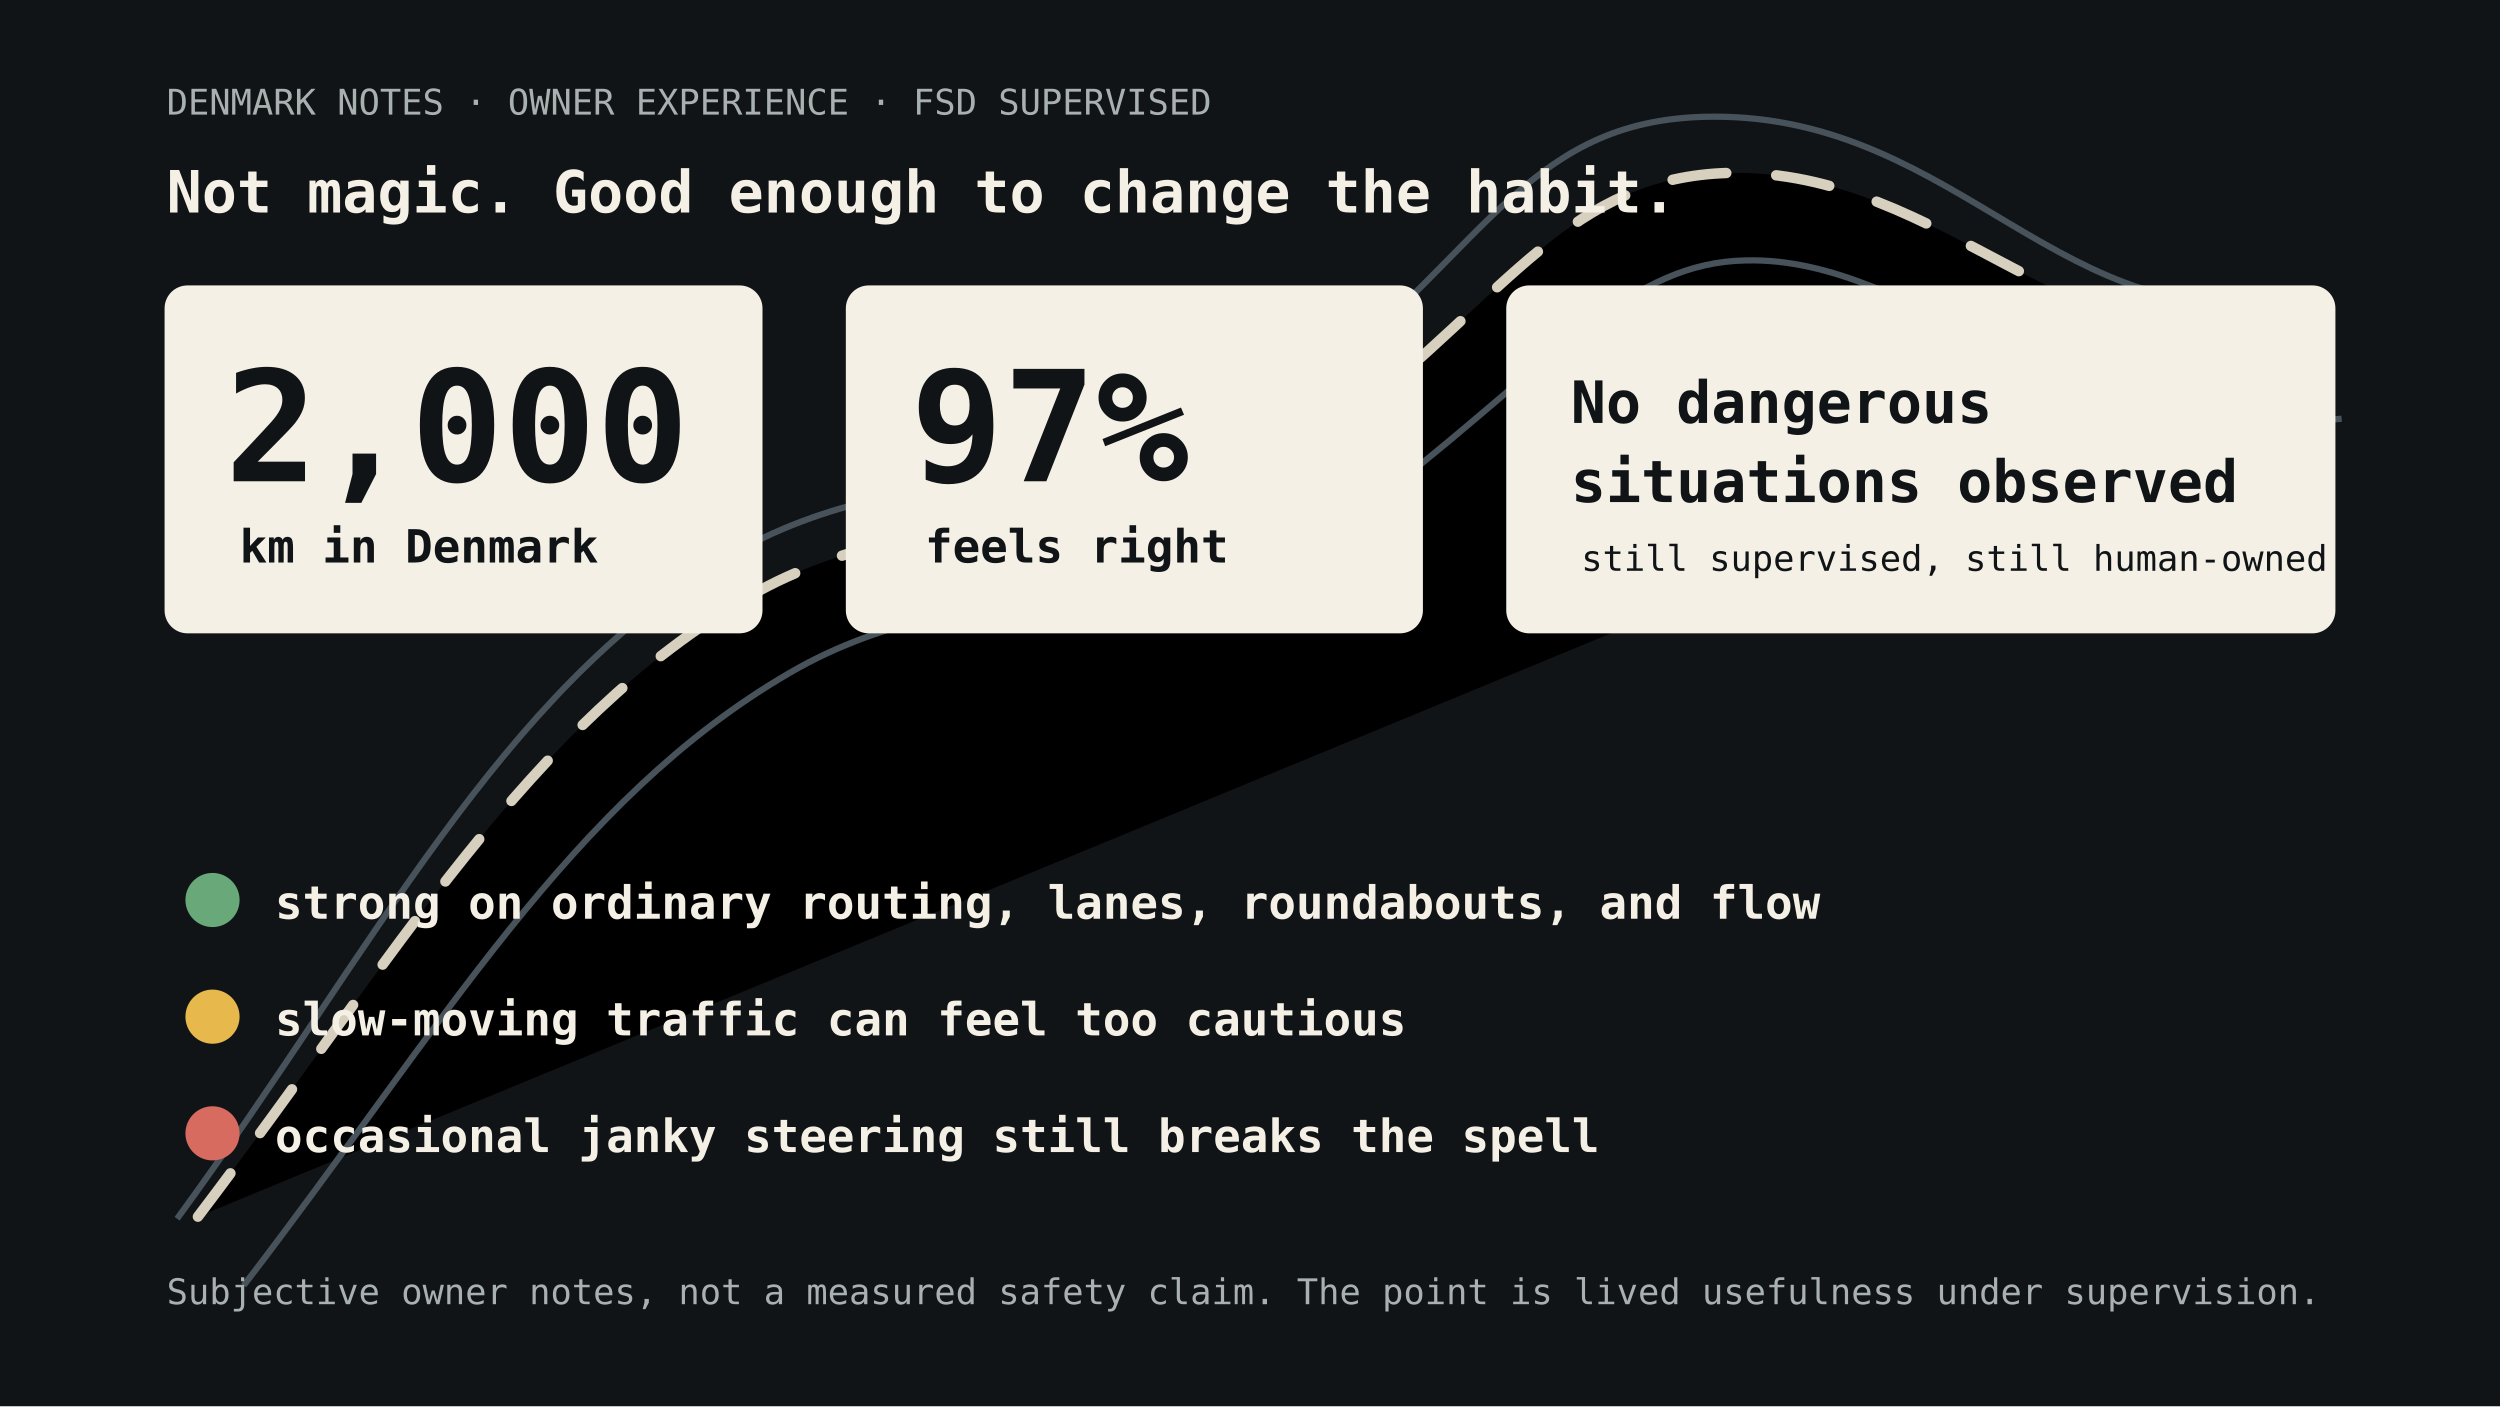
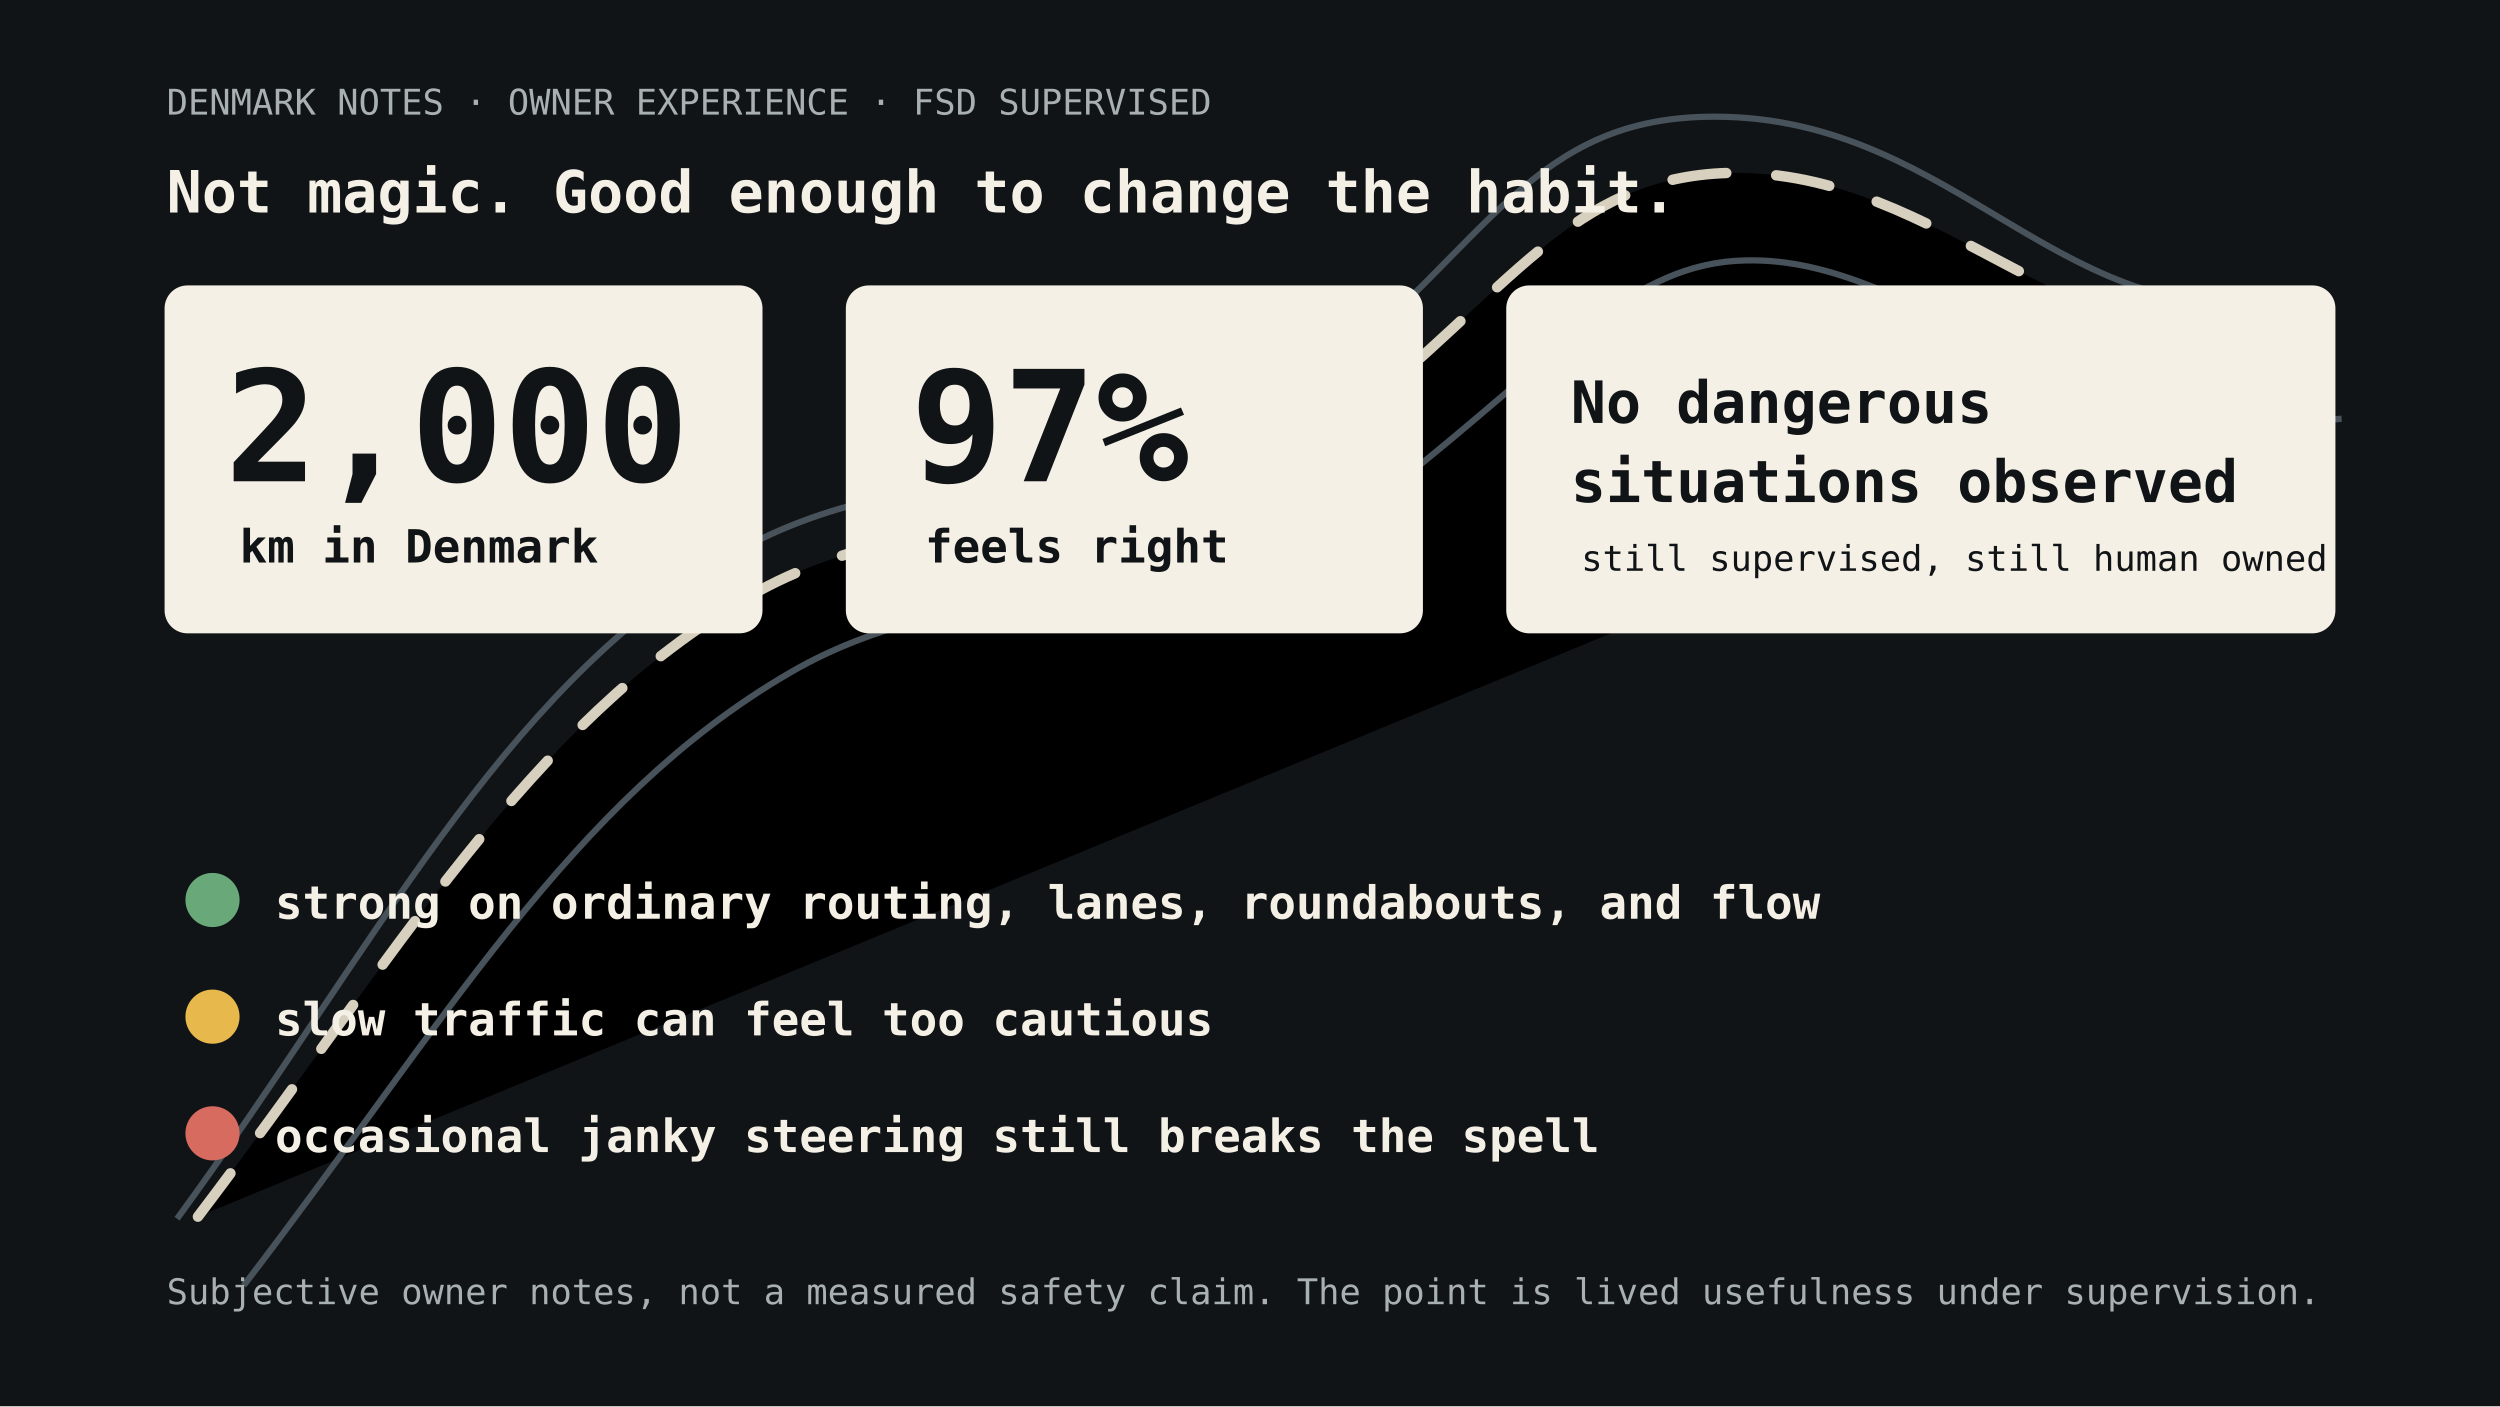
<svg xmlns="http://www.w3.org/2000/svg" role="img" aria-labelledby="title desc" viewBox="0 0 1200 675">
  <defs>
    <style>
      .bg { fill: #101417; }
      .panel { fill: #f5f0e5; stroke: #f5f0e5; stroke-width: 2; }
      .ink { fill: #f5f0e5; }
      .dark { fill: #101417; }
      .muted { fill: #a9b1b0; }
      .lane { stroke: #d8d0bf; stroke-width: 5; stroke-linecap: round; stroke-dasharray: 26 24; }
      .edge { stroke: #47525a; stroke-width: 3; fill: none; }
      .good { fill: #69a979; }
      .watch { fill: #e7b84b; }
      .rough { fill: #d86b5f; }
      .tiny { font: 500 17px ui-monospace, SFMono-Regular, Menlo, monospace; }
      .small { font: 600 22px ui-monospace, SFMono-Regular, Menlo, monospace; }
      .label { font: 800 28px ui-monospace, SFMono-Regular, Menlo, monospace; }
      .big { font: 900 74px ui-monospace, SFMono-Regular, Menlo, monospace; }
    </style>
  </defs>
  <rect class="bg" width="1200" height="675" />
  <path class="edge" d="M85 585C180 455 240 332 348 268c97-58 203-21 285-86 82-65 102-126 190-126 118 0 168 109 280 87" />
  <path class="lane" d="M95 584C190 459 254 347 360 286c94-54 205-20 286-84 79-62 108-117 184-119 103-2 166 96 280 82" />
  <path class="edge" d="M117 617C213 492 274 384 379 323c94-55 207-23 289-89 80-63 115-108 170-109 84-2 150 88 286 76" />
  <text class="tiny muted" x="80" y="55">DENMARK NOTES · OWNER EXPERIENCE · FSD SUPERVISED</text>
  <text class="label ink" x="80" y="102">Not magic. Good enough to change the habit.</text>
  <rect class="panel" x="80" y="138" width="285" height="165" rx="10" />
  <text class="big dark" x="108" y="231">2,000</text>
  <text class="small dark" x="115" y="270">km in Denmark</text>
  <rect class="panel" x="407" y="138" width="275" height="165" rx="10" />
  <text class="big dark" x="437" y="231">97%</text>
  <text class="small dark" x="444" y="270">feels right</text>
  <rect class="panel" x="724" y="138" width="396" height="165" rx="10" />
  <text class="label dark" x="754" y="203">No dangerous</text>
  <text class="label dark" x="754" y="241">situations observed</text>
-   <text class="tiny dark" x="759" y="274">still supervised, still human-owned</text>
+   <text class="tiny dark" x="759" y="274">still supervised, still human owned</text>
  <g transform="translate(80 410)">
    <circle class="good" cx="22" cy="22" r="13" />
    <text class="small ink" x="52" y="31">strong on ordinary routing, lanes, roundabouts, and flow</text>
    <circle class="watch" cx="22" cy="78" r="13" />
-     <text class="small ink" x="52" y="87">slow-moving traffic can feel too cautious</text>
+     <text class="small ink" x="52" y="87">slow traffic can feel too cautious</text>
    <circle class="rough" cx="22" cy="134" r="13" />
    <text class="small ink" x="52" y="143">occasional janky steering still breaks the spell</text>
  </g>
  <text class="tiny muted" x="80" y="626">Subjective owner notes, not a measured safety claim. The point is lived usefulness under supervision.</text>
</svg>
